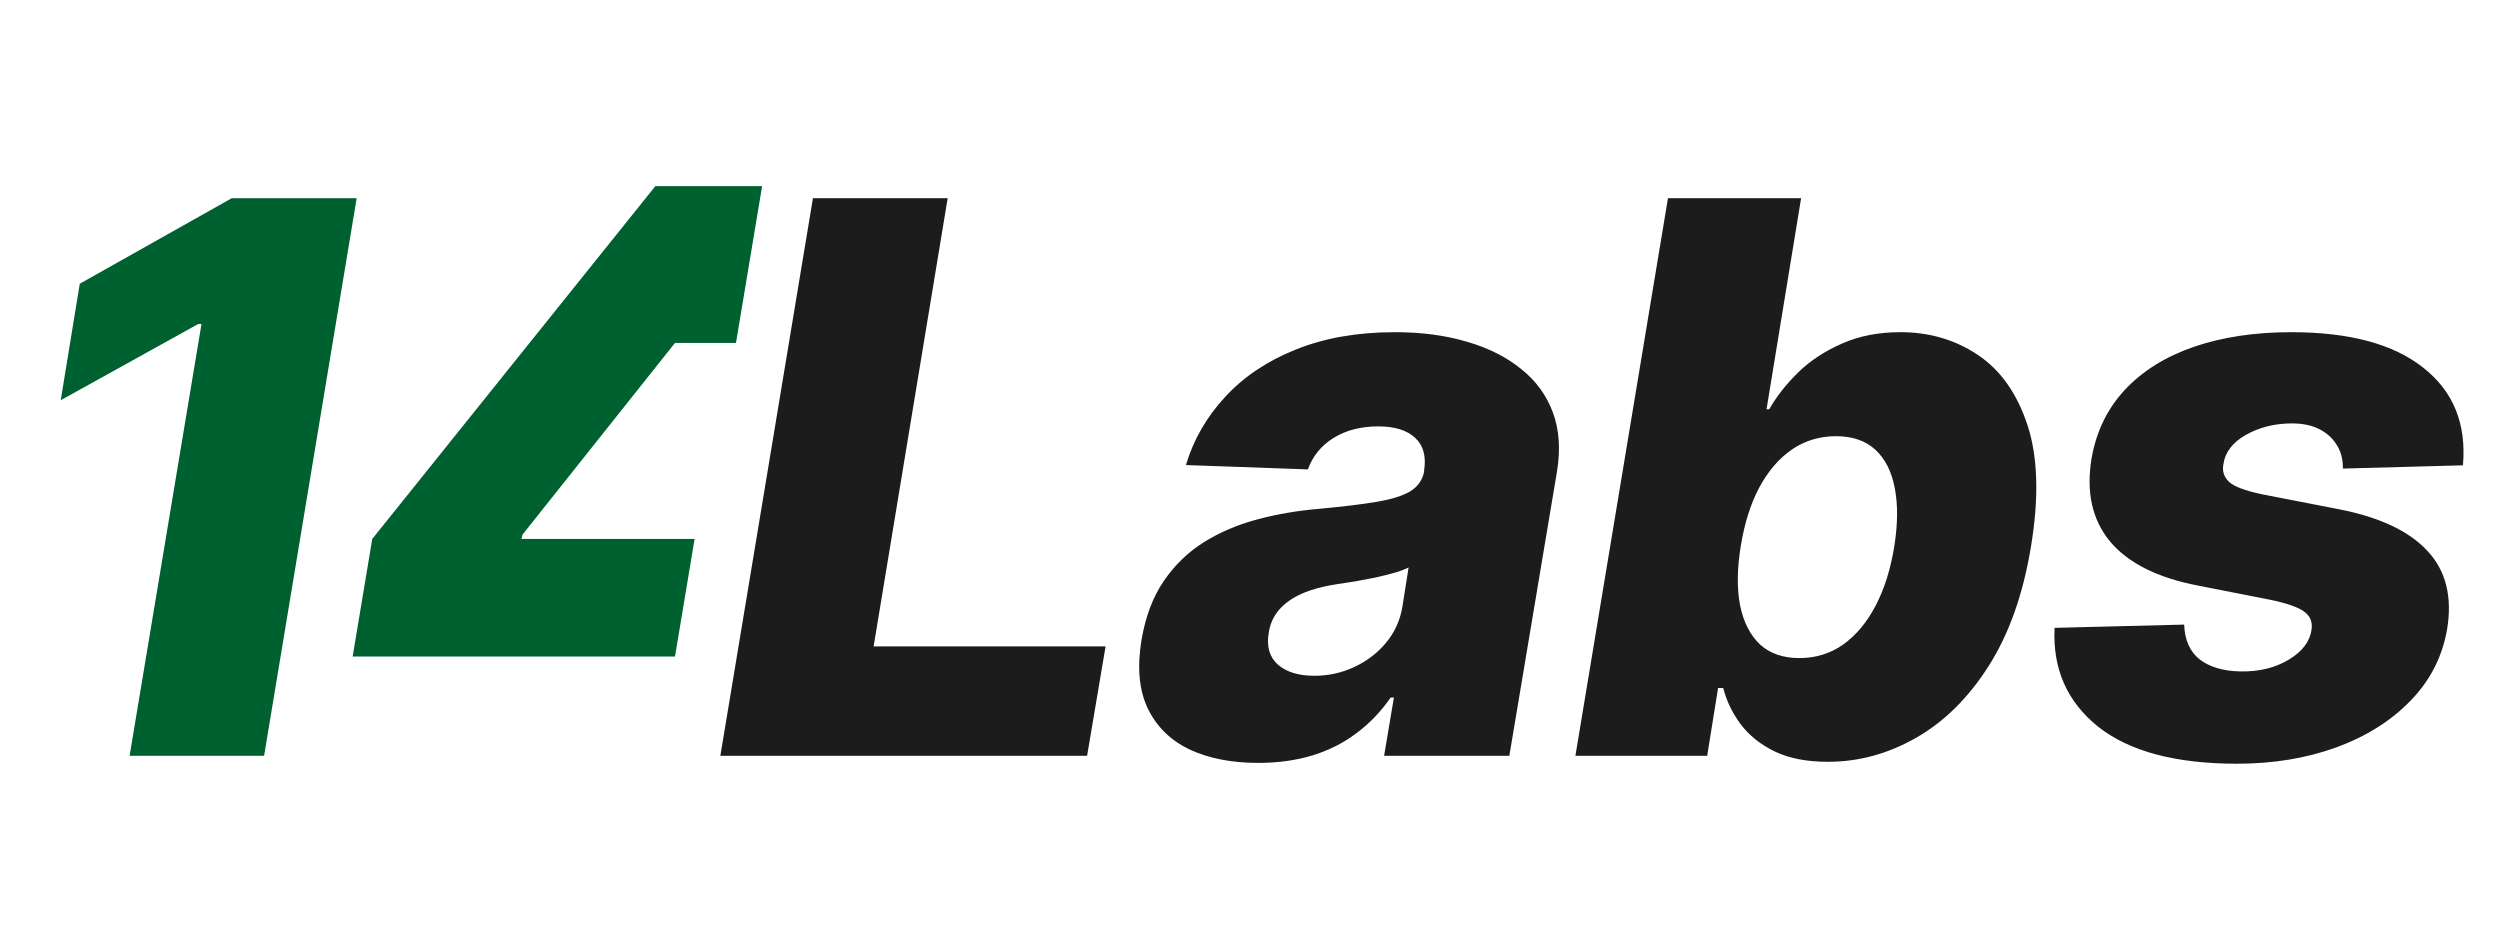
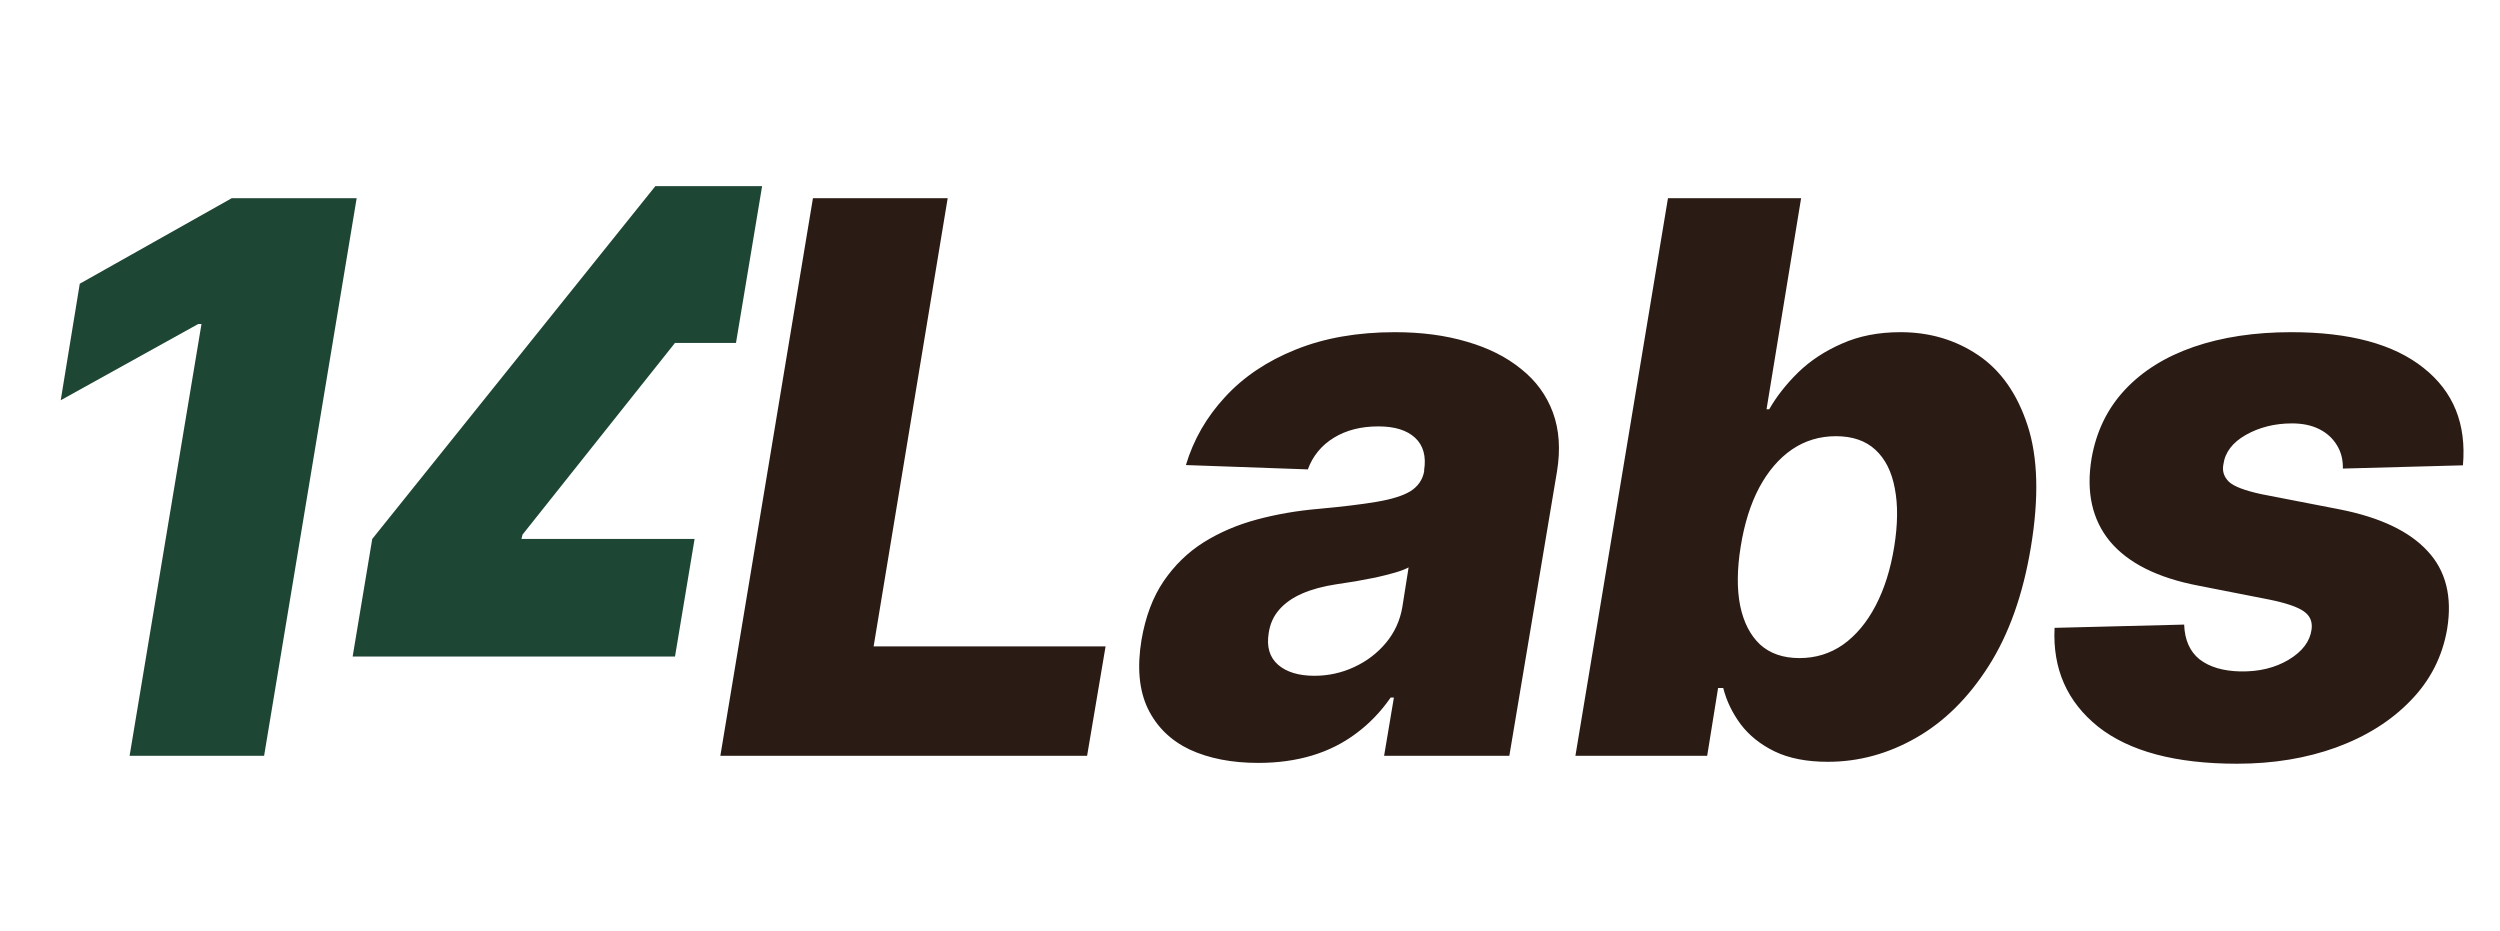
<svg xmlns="http://www.w3.org/2000/svg" width="86" height="32" viewBox="0 0 86 32" fill="none">
-   <path d="M24.78 26L27.965 6.819H32.6L30.053 22.235H38.032L37.396 26H24.78ZM43.286 26.244C42.374 26.244 41.588 26.09 40.926 25.785C40.27 25.472 39.789 25.001 39.483 24.37C39.184 23.74 39.112 22.953 39.268 22.01C39.406 21.211 39.658 20.54 40.027 19.997C40.401 19.447 40.86 19.001 41.404 18.657C41.953 18.314 42.565 18.052 43.239 17.871C43.913 17.69 44.619 17.568 45.356 17.505C46.18 17.43 46.848 17.349 47.36 17.262C47.878 17.174 48.265 17.053 48.521 16.897C48.777 16.734 48.934 16.509 48.99 16.222V16.175C49.065 15.695 48.962 15.323 48.681 15.061C48.4 14.799 47.978 14.668 47.416 14.668C46.817 14.668 46.305 14.799 45.88 15.061C45.456 15.323 45.159 15.685 44.99 16.147L40.795 15.998C41.057 15.123 41.507 14.343 42.143 13.656C42.78 12.963 43.589 12.42 44.569 12.027C45.556 11.627 46.695 11.427 47.987 11.427C48.899 11.427 49.723 11.536 50.46 11.755C51.197 11.967 51.818 12.279 52.324 12.691C52.836 13.097 53.201 13.597 53.42 14.19C53.638 14.783 53.685 15.46 53.56 16.222L51.921 26H47.613L47.95 23.996H47.838C47.501 24.483 47.104 24.895 46.648 25.232C46.199 25.569 45.693 25.822 45.131 25.991C44.569 26.159 43.954 26.244 43.286 26.244ZM45.215 23.247C45.696 23.247 46.152 23.147 46.583 22.947C47.014 22.747 47.376 22.472 47.669 22.123C47.969 21.767 48.159 21.355 48.24 20.886L48.456 19.519C48.325 19.588 48.159 19.65 47.959 19.706C47.76 19.762 47.547 19.816 47.323 19.866C47.098 19.909 46.867 19.953 46.63 19.997C46.398 20.034 46.177 20.068 45.965 20.1C45.515 20.168 45.125 20.274 44.794 20.418C44.463 20.562 44.198 20.749 43.998 20.98C43.804 21.205 43.686 21.473 43.642 21.785C43.567 22.254 43.676 22.616 43.97 22.872C44.263 23.122 44.678 23.247 45.215 23.247ZM54.194 26L57.378 6.819H61.958L60.769 14.078H60.862C61.112 13.64 61.443 13.219 61.855 12.813C62.273 12.407 62.776 12.076 63.363 11.82C63.95 11.558 64.621 11.427 65.376 11.427C66.376 11.427 67.265 11.689 68.046 12.214C68.826 12.738 69.394 13.547 69.75 14.639C70.106 15.732 70.144 17.125 69.863 18.817C69.594 20.446 69.11 21.81 68.411 22.909C67.712 24.008 66.878 24.832 65.91 25.382C64.949 25.931 63.937 26.206 62.876 26.206C62.152 26.206 61.543 26.087 61.05 25.85C60.563 25.613 60.172 25.301 59.879 24.914C59.592 24.526 59.392 24.111 59.279 23.668H59.102L58.727 26H54.194ZM59.879 18.807C59.754 19.581 59.748 20.256 59.86 20.83C59.979 21.405 60.207 21.851 60.544 22.169C60.887 22.482 61.34 22.638 61.902 22.638C62.464 22.638 62.966 22.482 63.41 22.169C63.853 21.851 64.225 21.405 64.524 20.83C64.824 20.256 65.036 19.581 65.161 18.807C65.286 18.033 65.292 17.362 65.18 16.794C65.074 16.225 64.852 15.785 64.515 15.473C64.178 15.161 63.725 15.005 63.157 15.005C62.595 15.005 62.089 15.158 61.64 15.464C61.196 15.77 60.822 16.207 60.516 16.775C60.216 17.343 60.004 18.02 59.879 18.807ZM84.725 16.007L80.595 16.119C80.601 15.813 80.533 15.545 80.389 15.314C80.245 15.076 80.043 14.892 79.78 14.761C79.518 14.63 79.206 14.565 78.844 14.565C78.257 14.565 77.729 14.696 77.261 14.958C76.799 15.22 76.54 15.56 76.484 15.979C76.44 16.203 76.502 16.4 76.671 16.569C76.839 16.731 77.214 16.875 77.795 17L80.492 17.524C81.878 17.799 82.883 18.276 83.508 18.957C84.138 19.631 84.363 20.524 84.182 21.636C84.02 22.585 83.601 23.406 82.927 24.099C82.259 24.792 81.407 25.329 80.37 25.71C79.34 26.084 78.201 26.272 76.952 26.272C74.841 26.272 73.249 25.847 72.175 24.998C71.108 24.142 70.608 23.009 70.677 21.598L75.135 21.486C75.154 22.017 75.332 22.416 75.669 22.685C76.012 22.947 76.477 23.084 77.064 23.097C77.707 23.109 78.263 22.975 78.731 22.694C79.2 22.413 79.462 22.066 79.518 21.654C79.555 21.386 79.465 21.177 79.246 21.027C79.034 20.877 78.638 20.743 78.057 20.624L75.622 20.146C74.223 19.878 73.212 19.372 72.587 18.629C71.969 17.88 71.757 16.925 71.951 15.763C72.113 14.839 72.494 14.056 73.093 13.413C73.699 12.763 74.489 12.27 75.463 11.933C76.443 11.596 77.561 11.427 78.816 11.427C80.826 11.427 82.343 11.836 83.367 12.654C84.397 13.466 84.85 14.583 84.725 16.007Z" fill="#1C1C1C" />
-   <path d="M12.269 6.819L9.085 26H4.458L6.931 11.146H6.818L2.089 13.768L2.744 9.76L7.97 6.819H12.269Z" fill="#006130" />
-   <path d="M12.131 22.585L12.805 18.54L22.545 6.402H26.217L25.318 11.796H23.22L17.975 18.39L17.938 18.54H23.894L23.22 22.585H12.131Z" fill="#006130" />
+   <path d="M24.78 26L27.965 6.819H32.6L30.053 22.235H38.032L37.396 26H24.78ZM43.286 26.244C42.374 26.244 41.588 26.09 40.926 25.785C40.27 25.472 39.789 25.001 39.483 24.37C39.184 23.74 39.112 22.953 39.268 22.01C39.406 21.211 39.658 20.54 40.027 19.997C40.401 19.447 40.86 19.001 41.404 18.657C41.953 18.314 42.565 18.052 43.239 17.871C43.913 17.69 44.619 17.568 45.356 17.505C46.18 17.43 46.848 17.349 47.36 17.262C47.878 17.174 48.265 17.053 48.521 16.897C48.777 16.734 48.934 16.509 48.99 16.222V16.175C49.065 15.695 48.962 15.323 48.681 15.061C48.4 14.799 47.978 14.668 47.416 14.668C46.817 14.668 46.305 14.799 45.88 15.061C45.456 15.323 45.159 15.685 44.99 16.147L40.795 15.998C41.057 15.123 41.507 14.343 42.143 13.656C42.78 12.963 43.589 12.42 44.569 12.027C45.556 11.627 46.695 11.427 47.987 11.427C48.899 11.427 49.723 11.536 50.46 11.755C51.197 11.967 51.818 12.279 52.324 12.691C52.836 13.097 53.201 13.597 53.42 14.19C53.638 14.783 53.685 15.46 53.56 16.222L51.921 26H47.613L47.95 23.996H47.838C47.501 24.483 47.104 24.895 46.648 25.232C46.199 25.569 45.693 25.822 45.131 25.991C44.569 26.159 43.954 26.244 43.286 26.244ZM45.215 23.247C45.696 23.247 46.152 23.147 46.583 22.947C47.014 22.747 47.376 22.472 47.669 22.123C47.969 21.767 48.159 21.355 48.24 20.886L48.456 19.519C48.325 19.588 48.159 19.65 47.959 19.706C47.76 19.762 47.547 19.816 47.323 19.866C47.098 19.909 46.867 19.953 46.63 19.997C46.398 20.034 46.177 20.068 45.965 20.1C45.515 20.168 45.125 20.274 44.794 20.418C44.463 20.562 44.198 20.749 43.998 20.98C43.804 21.205 43.686 21.473 43.642 21.785C43.567 22.254 43.676 22.616 43.97 22.872C44.263 23.122 44.678 23.247 45.215 23.247ZM54.194 26L57.378 6.819H61.958L60.769 14.078H60.862C61.112 13.64 61.443 13.219 61.855 12.813C62.273 12.407 62.776 12.076 63.363 11.82C63.95 11.558 64.621 11.427 65.376 11.427C66.376 11.427 67.265 11.689 68.046 12.214C68.826 12.738 69.394 13.547 69.75 14.639C70.106 15.732 70.144 17.125 69.863 18.817C69.594 20.446 69.11 21.81 68.411 22.909C67.712 24.008 66.878 24.832 65.91 25.382C64.949 25.931 63.937 26.206 62.876 26.206C62.152 26.206 61.543 26.087 61.05 25.85C60.563 25.613 60.172 25.301 59.879 24.914C59.592 24.526 59.392 24.111 59.279 23.668H59.102L58.727 26H54.194ZM59.879 18.807C59.754 19.581 59.748 20.256 59.86 20.83C59.979 21.405 60.207 21.851 60.544 22.169C60.887 22.482 61.34 22.638 61.902 22.638C62.464 22.638 62.966 22.482 63.41 22.169C63.853 21.851 64.225 21.405 64.524 20.83C64.824 20.256 65.036 19.581 65.161 18.807C65.286 18.033 65.292 17.362 65.18 16.794C65.074 16.225 64.852 15.785 64.515 15.473C64.178 15.161 63.725 15.005 63.157 15.005C62.595 15.005 62.089 15.158 61.64 15.464C61.196 15.77 60.822 16.207 60.516 16.775C60.216 17.343 60.004 18.02 59.879 18.807ZM84.725 16.007L80.595 16.119C80.601 15.813 80.533 15.545 80.389 15.314C80.245 15.076 80.043 14.892 79.78 14.761C79.518 14.63 79.206 14.565 78.844 14.565C78.257 14.565 77.729 14.696 77.261 14.958C76.799 15.22 76.54 15.56 76.484 15.979C76.44 16.203 76.502 16.4 76.671 16.569C76.839 16.731 77.214 16.875 77.795 17L80.492 17.524C81.878 17.799 82.883 18.276 83.508 18.957C84.138 19.631 84.363 20.524 84.182 21.636C84.02 22.585 83.601 23.406 82.927 24.099C82.259 24.792 81.407 25.329 80.37 25.71C79.34 26.084 78.201 26.272 76.952 26.272C74.841 26.272 73.249 25.847 72.175 24.998C71.108 24.142 70.608 23.009 70.677 21.598L75.135 21.486C75.154 22.017 75.332 22.416 75.669 22.685C76.012 22.947 76.477 23.084 77.064 23.097C77.707 23.109 78.263 22.975 78.731 22.694C79.2 22.413 79.462 22.066 79.518 21.654C79.555 21.386 79.465 21.177 79.246 21.027C79.034 20.877 78.638 20.743 78.057 20.624L75.622 20.146C74.223 19.878 73.212 19.372 72.587 18.629C71.969 17.88 71.757 16.925 71.951 15.763C72.113 14.839 72.494 14.056 73.093 13.413C73.699 12.763 74.489 12.27 75.463 11.933C76.443 11.596 77.561 11.427 78.816 11.427C80.826 11.427 82.343 11.836 83.367 12.654C84.397 13.466 84.85 14.583 84.725 16.007Z" fill="#2A1B14" />
+   <path d="M12.269 6.819L9.085 26H4.458L6.931 11.146H6.818L2.089 13.768L2.744 9.76L7.97 6.819H12.269Z" fill="#1E4634" />
+   <path d="M12.131 22.585L12.805 18.54L22.545 6.402H26.217L25.318 11.796H23.22L17.975 18.39L17.938 18.54H23.894L23.22 22.585H12.131Z" fill="#1E4634" />
</svg>
